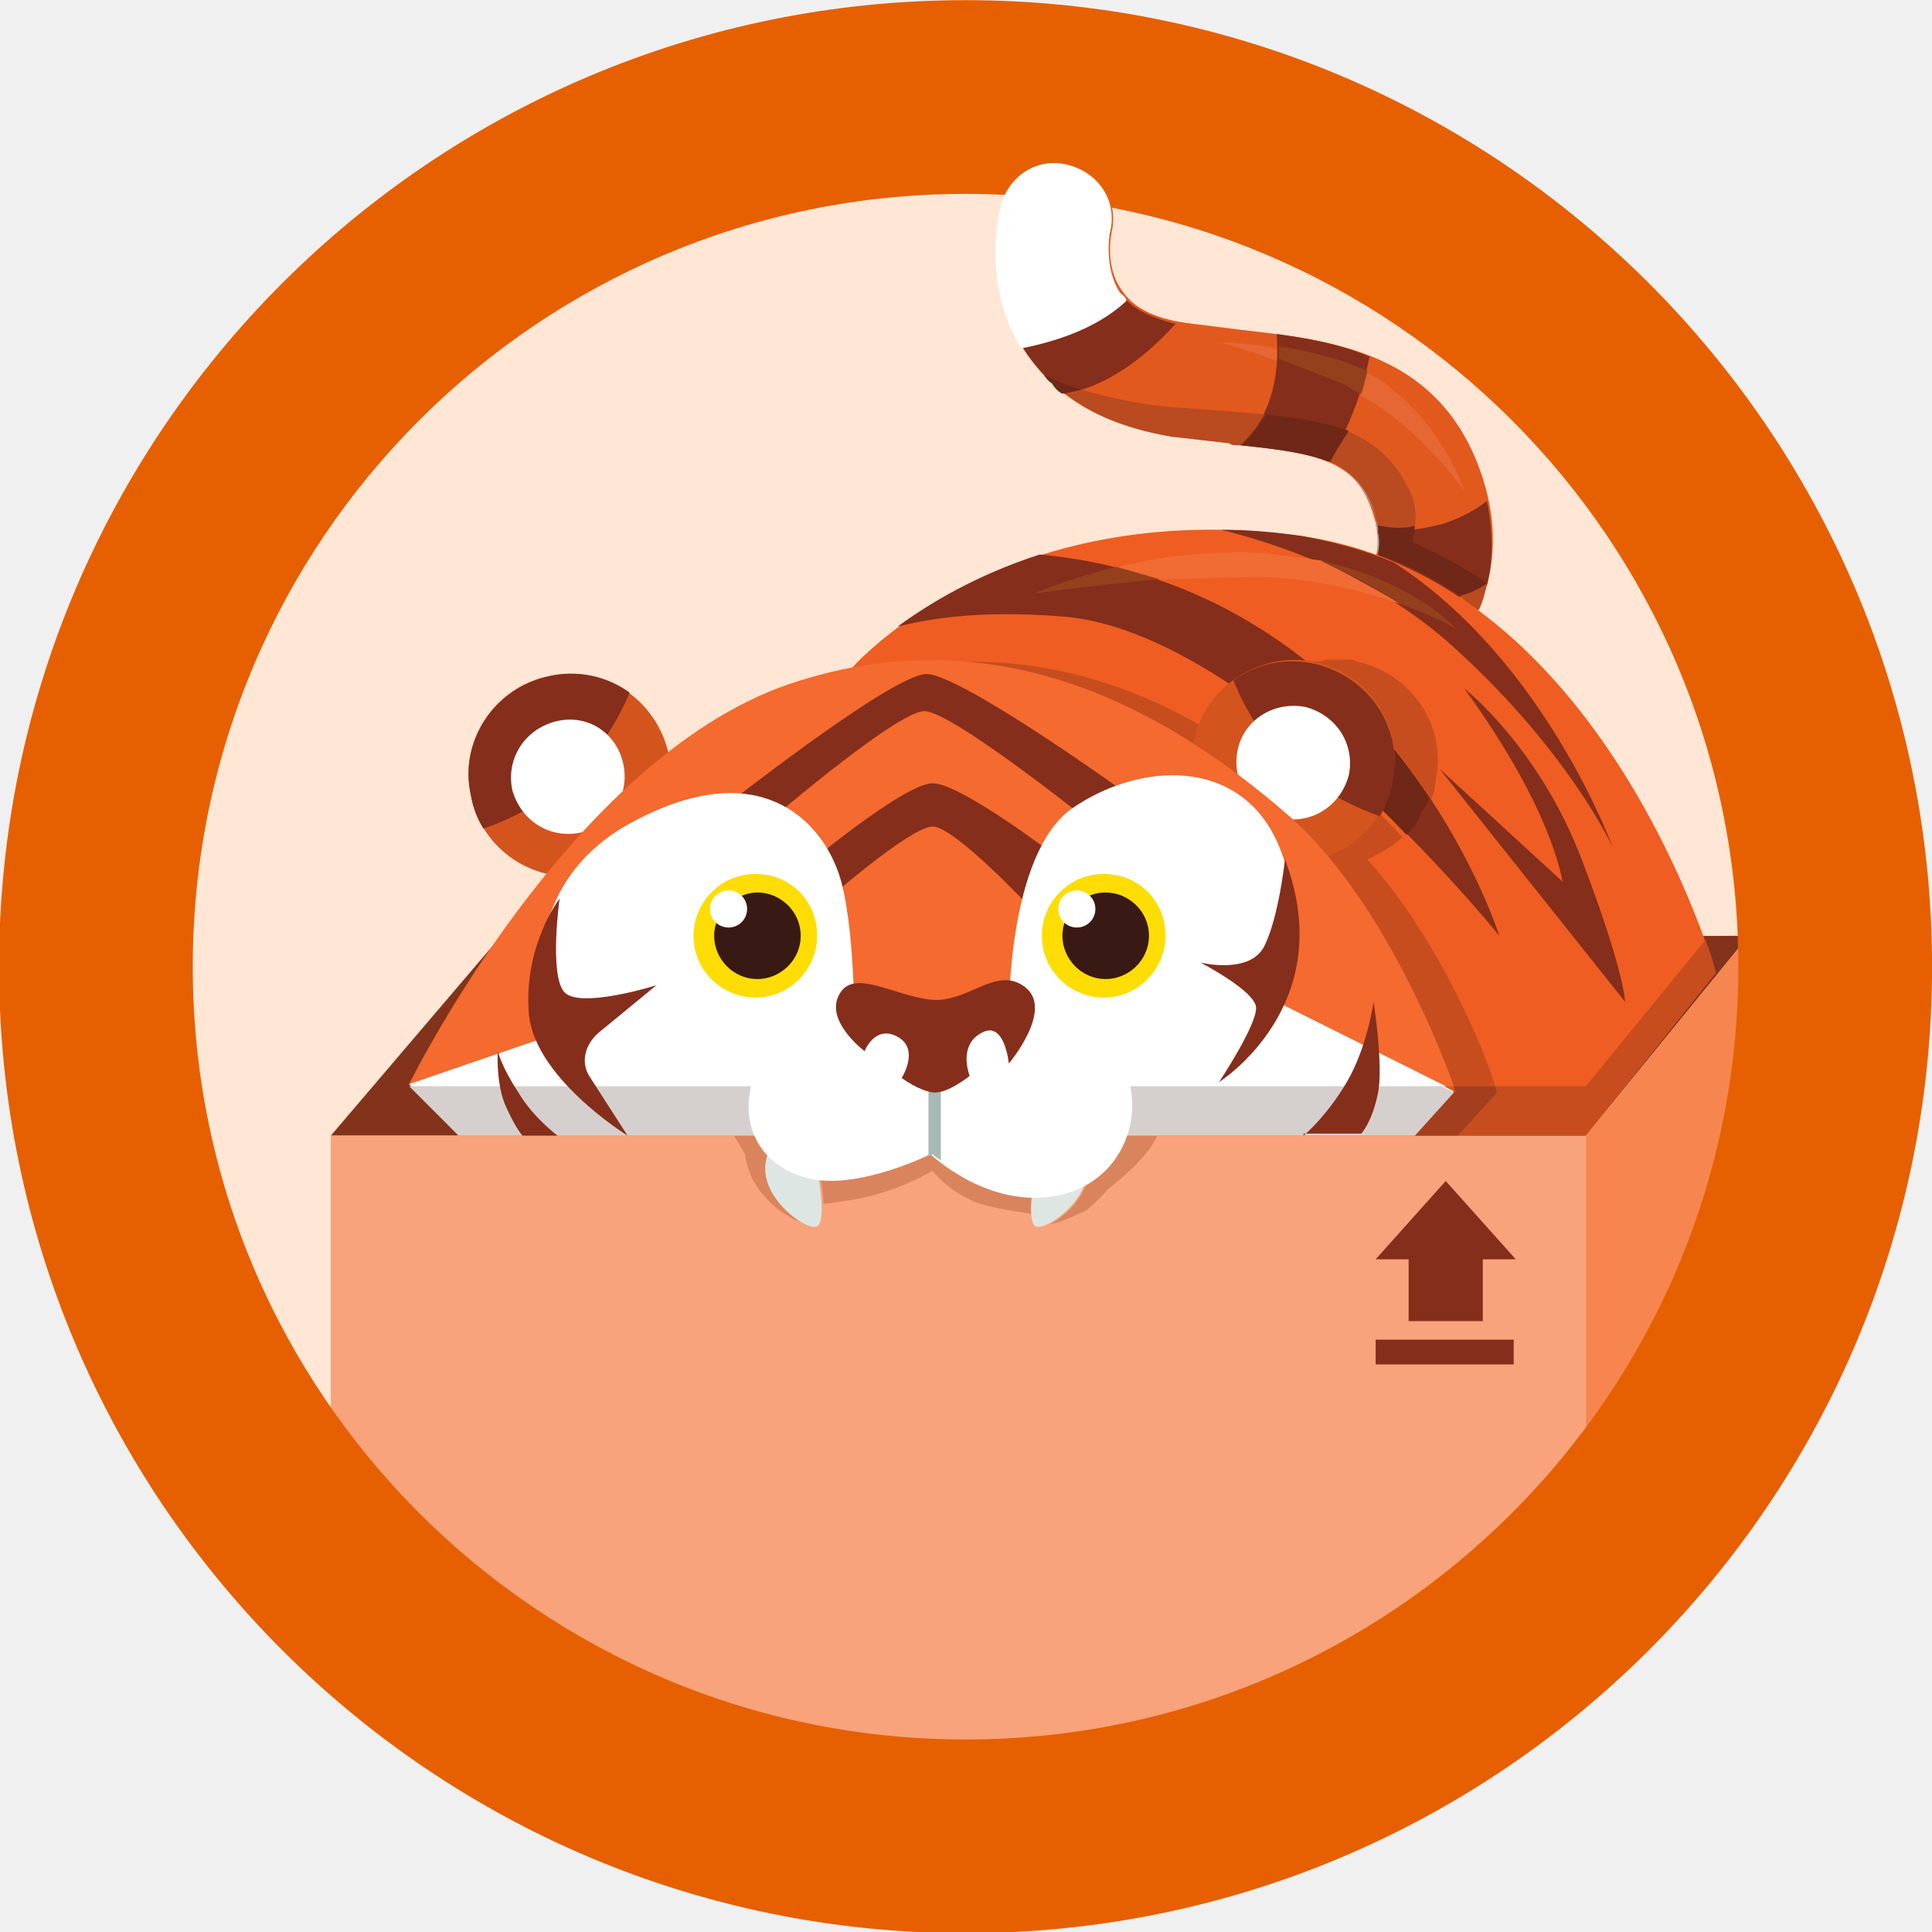
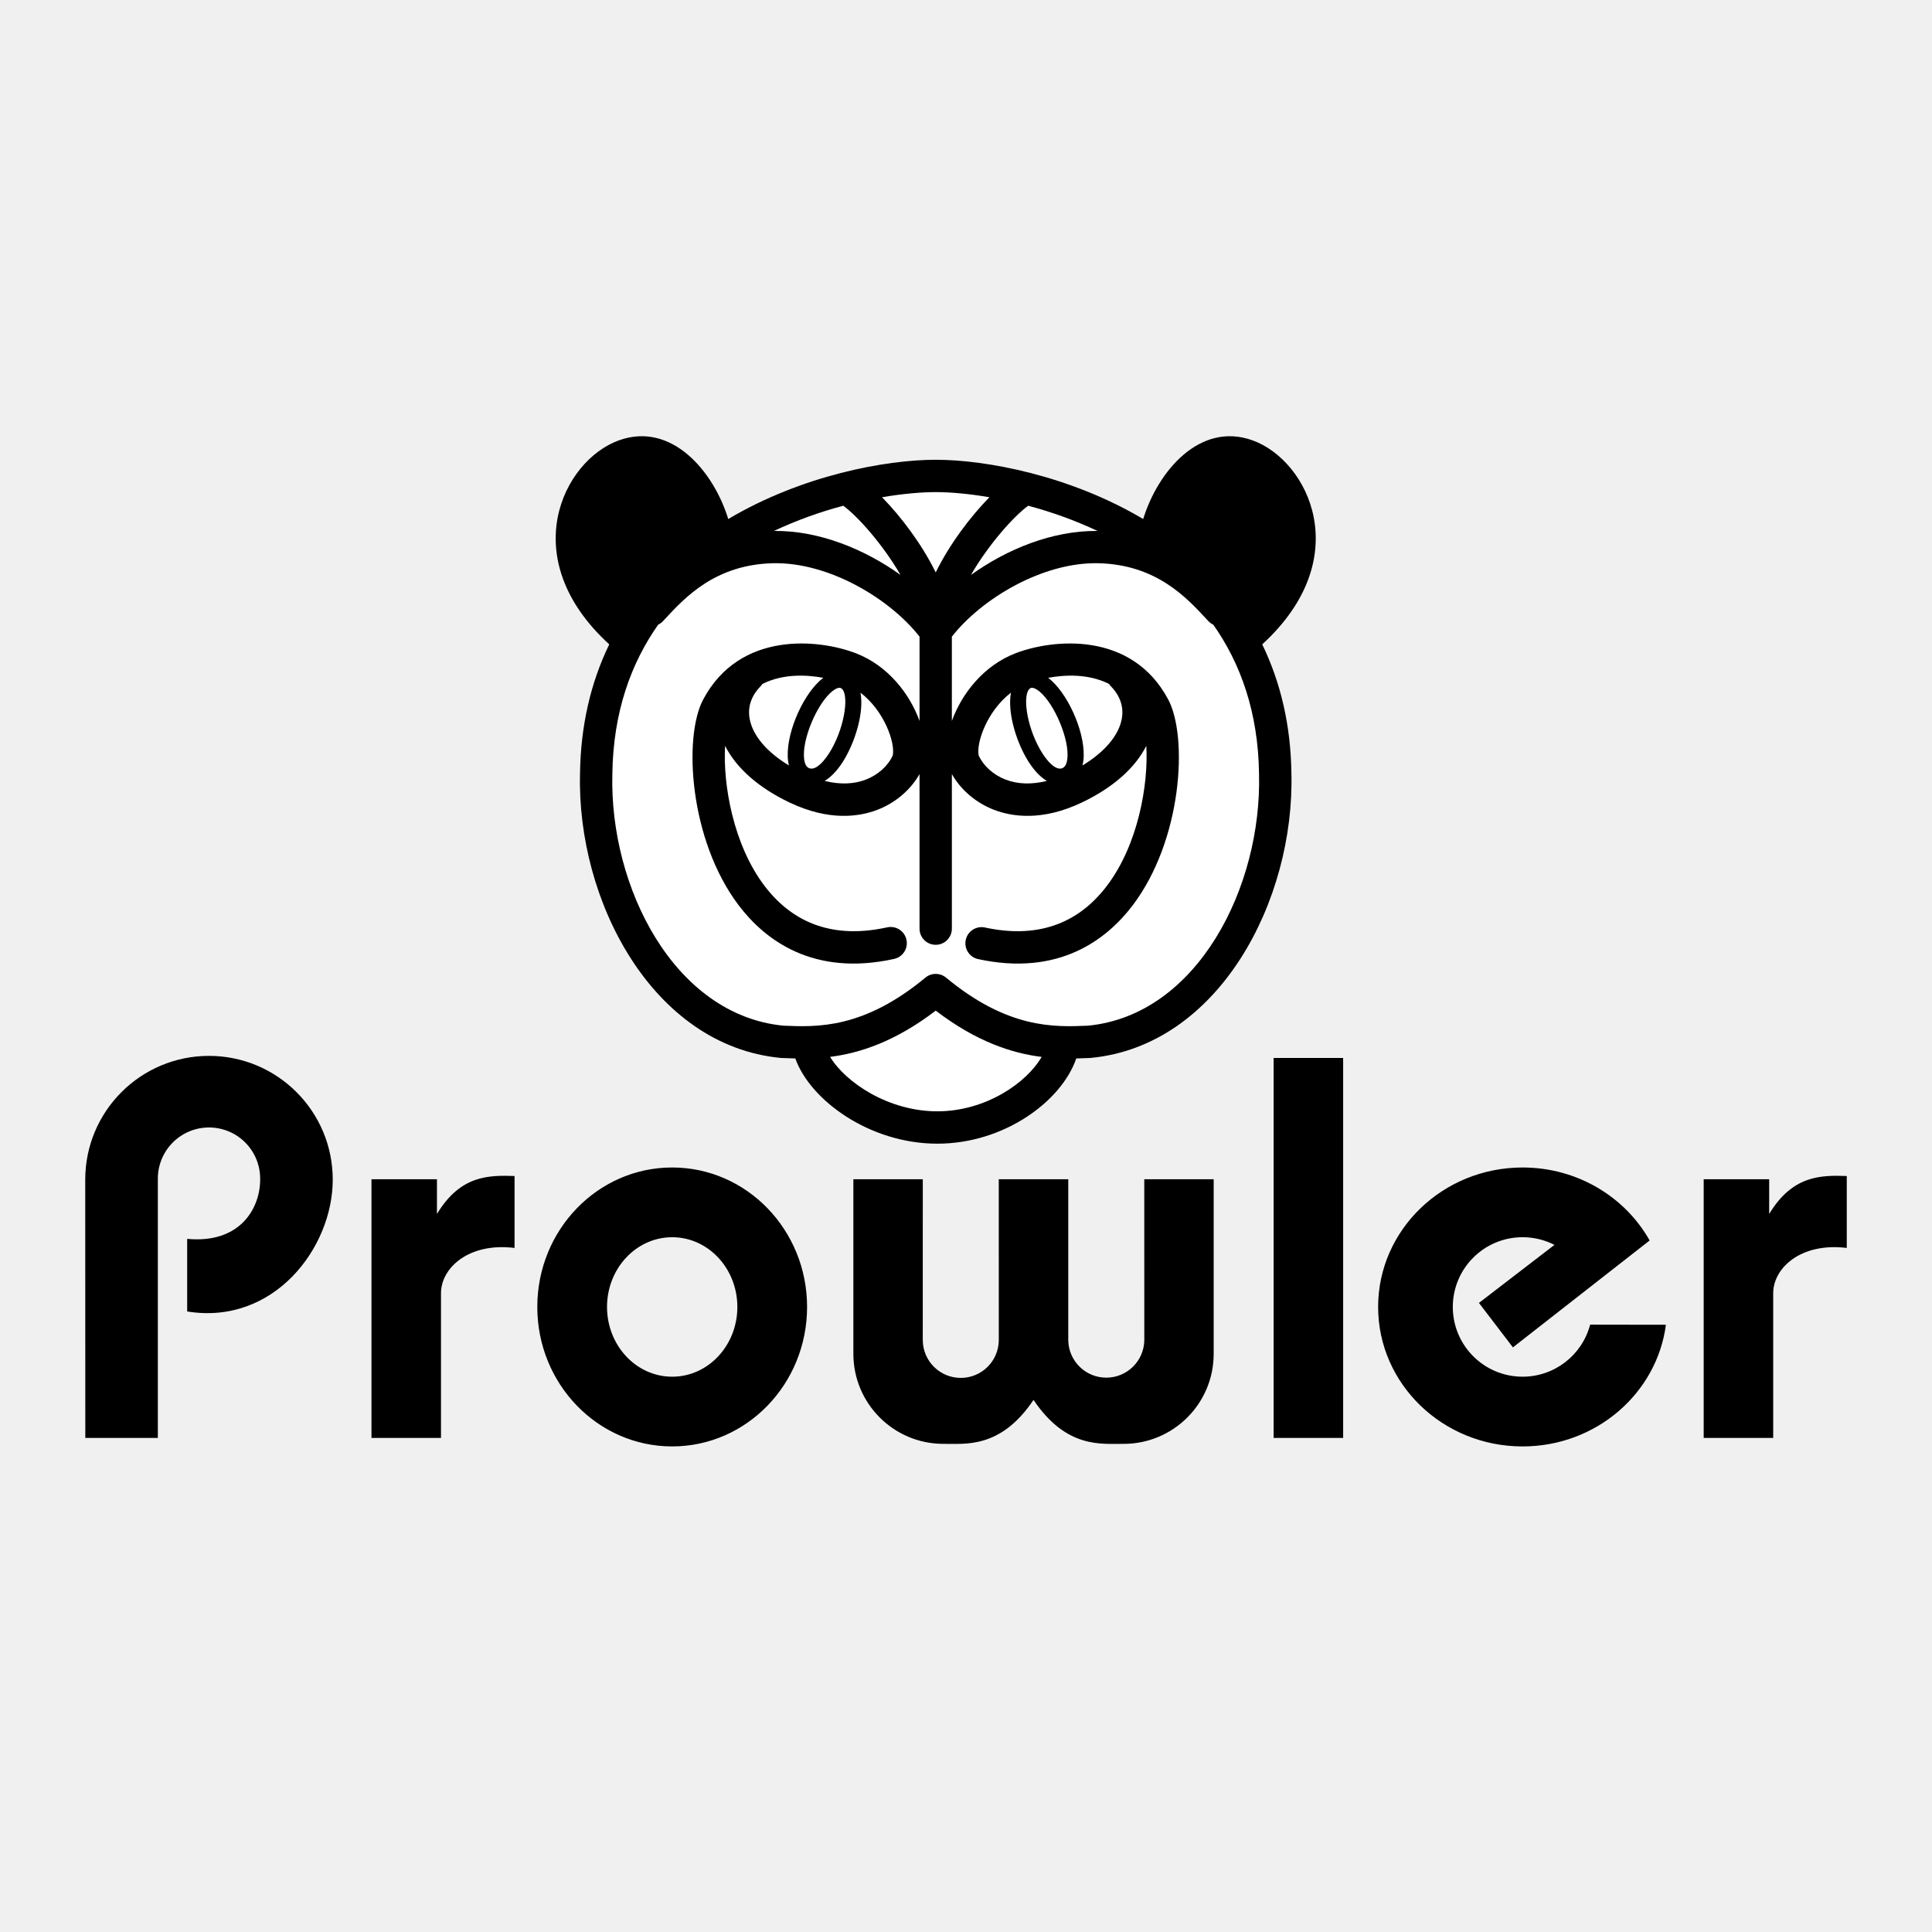
- <svg xmlns="http://www.w3.org/2000/svg" xml:space="preserve" id="svg10" x="0" y="0" version="1.1" viewBox="0 0 512 512">
-   <style>.st4{fill:#dee6e3}.st5{fill:#d4541e}.st6{fill:#852e1b}.st7{fill:#fff}.st11{fill:#6f2717}.st13{fill:#94401d}.st15{fill:#c74d1f}.st17{fill:#fddd04}.st18{fill:#391913}</style>
-   <g id="g18" transform="matrix(1.33333 0 0 -1.33333 198.628 515.837)">
-     <g id="g2248" transform="translate(425.097 -1123.349)scale(4.096)">
-       <circle id="path2188" cx="-93.3" cy="321.8" r="45" style="fill-rule:evenodd;clip-rule:evenodd;fill:#ffe6d5" />
-       <path id="path568" d="m-124.1 313.6 8.1 9.5 60.7.2-7.9-9.7z" style="fill:#83331b" />
-       <path id="path570" d="M-124.1 313.6v-25.5c4.6-.2 8.1-2 8.1-4.1h47.2c-.4.5-.6 1.1-.6 1.7 0 2.2 2.7 4 6.2 4.2v23.7z" style="fill:#f8a37b" />
-       <path id="path572" d="M-89.2 309.3c1 .5 2.5 2.1 1.6 3.7-.2.3-.3.5-.5.6h4.1c-.5-1.2-2.4-2.6-2.4-2.6s-.2-.3-1-1c-.6-.3-1.3-.6-1.8-.7m-12.1.1c-.5.2-1.2.6-1.7 1.2-.9.9-1 2.1-1 2.1l-.6 1h2.4c-.2-.1-.3-.3-.5-.6-.9-1.6.5-3.1 1.4-3.7m11.2.4c-.5.1-1.5.2-2.5.5-1.5.5-2.3 1.6-2.3 1.6s-1.6-1-3.8-1.4c-.7-.1-1.2-.2-1.5-.2 0 .7-.2 1.5-.2 1.5s-.4 1.3-1 1.7h12.6c-.6-.4-1-1.7-1-1.7s-.3-1.1-.3-2" style="fill:#da845d" />
-       <path id="path574" d="M-100.5 311.9s.5-2.4 0-2.7-3.5 1.8-2.2 3.9c1.2 2 2.2-1.2 2.2-1.2" class="st4" />
-       <path id="path576" d="M-89.9 311.9s-.5-2.4 0-2.7 3.5 1.8 2.2 3.9c-1.2 2-2.2-1.2-2.2-1.2" class="st4" />
-       <path id="path578" d="M-107.7 332.1c.6-2.7-1.2-5.3-3.8-5.8-2.7-.6-5.3 1.2-5.8 3.8-.6 2.7 1.2 5.3 3.8 5.8 2.6.6 5.2-1.1 5.8-3.8" class="st5" />
-       <path id="path580" d="M-109.6 335.1c-1.1.8-2.5 1.1-3.9.8-2.7-.6-4.4-3.2-3.8-5.8.1-.6.3-1.1.6-1.6 2.1.7 5.4 2.5 7.1 6.6" class="st6" />
-       <path id="path582" d="M-109.9 331.6c.3-1.5-.6-2.9-2.1-3.3-1.5-.3-2.9.6-3.3 2.1-.3 1.5.6 2.9 2.1 3.3 1.6.4 3-.6 3.3-2.1" class="st7" />
-       <path id="path584" d="M-76.1 333c-1.1 0-2.2.7-2.6 1.9-.5 1.4.3 3 1.7 3.4.8.3 4.6 1.8 3.5 5.4-.8 2.6-2.4 3-7 3.5-.9.1-1.7.2-2.6.3-3.3.5-5.7 1.8-7.2 4-2.2 3.2-1.3 6.9-1.2 7.3.4 1.5 1.9 2.3 3.3 2 1.5-.4 2.3-1.9 2-3.3 0 0-.4-1.7.5-2.9.6-.9 1.7-1.4 3.4-1.6l2.4-.3c4.3-.5 9.7-1 11.7-7.2 2.1-6.6-3-10.9-7-12.2-.3-.3-.6-.3-.9-.3" style="fill:#e2591e" />
-       <path id="path588" d="m-85.8 354.5-.1.1c-1.8-1.1-4.1-1.4-5.3-1.4.2-.6.5-1.1.9-1.7.5-.7 1.1-1.3 1.8-1.9 2.4.4 4.3 2.2 5.4 3.4q-1.95.45-2.7 1.5" class="st6" />
-       <path id="path590" d="M-80 347.1c2-.2 3.3-.4 4.3-.8.7 1.1 1.6 3 2 5.1-1.4.6-3 .9-4.5 1.1.1-1.5 0-3.8-1.8-5.4" class="st6" />
-       <path id="path592" d="M-68 340.3c.3 1.2.3 2.6 0 4.1-.5-.4-1.2-.8-2.1-1.1-1.5-.4-2.5-.4-3.2-.3.3-1.5-.3-2.6-1.1-3.3 2.4-.9 4.8-.2 6.4.6" class="st6" />
-       <path id="path594" d="M-73.3 341.8v1.2c0 .2-.1.5-.2.7.1-.2.1-.3.1-.5.2-.5.2-1 .1-1.4m-.1 1.9c-.4 1.3-1.1 2.1-2.2 2.6 1.1-.5 1.7-1.3 2.2-2.6m-6.6 3.4c-.2 0-.4 0-.5.1-.9.1-1.7.2-2.6.3h-.1.1c.9-.1 1.8-.2 2.6-.3.2-.1.4-.1.5-.1m-3.3.4" style="fill:#83bad2" />
-       <path id="path596" d="M-68.4 339.1c-.3.2-.6.4-.9.7.5.2.9.4 1.3.6-.1-.5-.2-.9-.4-1.3m-4 4c-.4 0-.7 0-.9.1 0 .2-.1.3-.1.5-.4 1.3-1.1 2.1-2.2 2.6.2.4.5.9.8 1.5 1.4-.6 2.3-1.4 3-2.8q.45-.9.3-1.8c-.3-.1-.6-.1-.9-.1m-7.6 4c-.2 0-.4 0-.5.1-.9.1-1.7.2-2.6.3h-.1c-2.4.4-4.4 1.2-5.8 2.6l.5-.5c.3 0 .6.1.8.2 1.4-.4 3.1-.8 5.2-.9 1.4-.1 2.6-.2 3.7-.3-.3-.5-.6-1-1.2-1.5" style="fill:#ba4a1f" />
-       <path id="path598" d="M-88.6 349.6c-.2.1-.4.3-.5.5-.2.1-.3.3-.4.4.5-.2 1.1-.5 1.8-.7-.3-.1-.6-.1-.9-.2" class="st11" />
-       <path id="path600" d="M-75.6 346.3c-1 .4-2.4.6-4.3.8q.75.75 1.2 1.5c1.6-.2 2.9-.4 4-.8q-.6-.9-.9-1.5" class="st11" />
-       <path id="path602" d="M-69.3 339.8c-1.2.8-2.5 1.5-4 2 .1.4.1.9 0 1.4.2 0 .5-.1.9-.1.3 0 .6 0 .9.1 0-.3-.1-.6-.1-.8 1.3-.6 2.5-1.2 3.6-2-.4-.3-.9-.5-1.3-.6" class="st11" />
-       <path id="path604" d="M-69.1 344.9s-2.2 3.1-5 4.6c.1.4.2.7.3 1.1.5-.2.9-.5 1.2-.8 2.5-1.9 3.5-4.9 3.5-4.9m-9.1 6.3c-1.6.6-2.8.9-2.8.9s1.2 0 2.8-.3z" style="fill:#e66733" />
-       <path id="path606" d="M-74.1 349.6c-.2.1-.5.2-.7.4-1.2.5-2.3.9-3.3 1.3v.6c1.4-.2 3-.6 4.3-1.2-.1-.4-.2-.8-.3-1.1" class="st13" />
-       <path id="path608" d="M-98.9 336.2s7.2 8.5 21.9 6.5c14.7-2.1 20.1-21.2 20.1-21.2l-6.3-7.9h-35.7z" style="fill:#ef5d22" />
-       <path id="path610" d="M-96.6 338.3c1.6.4 4 .8 7.9.5 9.3-.6 21.3-15.5 21.3-15.5s-5.3 16.9-22.3 18.5c-3.1-1-5.4-2.4-6.9-3.5" class="st6" />
-       <path id="path612" d="M-67.6 316h-2.1c-.6 1.6-3.5 9.2-8.1 13.2-3.8 3.3-9.3 7.1-16.2 7.4h1c5 0 9.3-1.8 12.7-4.1v.2c.1.7.4 1.3.8 1.9 2.8-2 5.4-4.4 7.4-6.5-.5-.5-1.1-.8-1.7-1.1 3.6-4 5.8-9.6 6.2-11m-3.1 13.9c-1.4 2.2-3.4 4.6-5.9 6.6.1 0 .1 0 .2.1h.1c.1 0 .3 0 .4.1h1.1c.2 0 .3 0 .5-.1 2.7-.6 4.4-3.2 3.8-5.8 0-.4-.1-.6-.2-.9" class="st15" />
-       <path id="path614" d="M-71.9 328.2c-2 2.1-4.6 4.5-7.4 6.5.3.4.7.8 1.1 1.1.1.1.3.2.4.3s.3.2.4.2c.1.1.3.1.4.2h.1c.1 0 .1 0 .2.1 2.6-2.1 4.5-4.5 5.9-6.6-.1-.3-.2-.5-.4-.7-.1-.5-.4-.8-.7-1.1" class="st11" />
-       <path id="path616" d="M-82.2 332.8c-.6-2.7 1.2-5.3 3.8-5.8 2.7-.6 5.3 1.2 5.8 3.8.6 2.7-1.2 5.3-3.8 5.8s-5.3-1.2-5.8-3.8" class="st5" />
-       <path id="path618" d="M-80.3 335.7c1.1.8 2.5 1.1 3.9.8 2.7-.6 4.4-3.2 3.8-5.8-.1-.6-.3-1.1-.6-1.6-2.2.8-5.5 2.5-7.1 6.6" class="st6" />
-       <path id="path620" d="M-80.1 332.3c-.3-1.5.6-2.9 2.1-3.3 1.5-.3 2.9.6 3.3 2.1.3 1.5-.6 2.9-2.1 3.3-1.5.3-3-.6-3.3-2.1" class="st7" />
-       <path id="path622" d="m-117.9 313.6-2.4 2.5s7.7 15.7 18.4 19.4c10.6 3.6 19-1.8 24.2-6.3s8.2-13.5 8.2-13.5l-1.9-2.1z" style="fill:#f46a2f" />
-       <path id="path624" d="M-105.6 329.1s8.7 6.9 10.4 6.9 10-6 10-6l-1.4-1.7s-7.3 5.9-8.7 5.9-8.2-5.9-8.2-5.9z" class="st6" />
-       <path id="path626" d="M-101.3 326.5s5 4.2 6.4 4.2 6.2-3.7 6.2-3.7l-1.3-2.5s-3.8 4.1-4.9 4.1-5.4-3.8-5.4-3.8z" class="st6" />
-       <path id="path628" d="m-120.3 316.1 6.7 2.3s-2.2 7 4.1 10.4 9.1-.1 9.9-2.1c.9-2 .9-7.3.9-7.3h7.5s-.1 7.9 3.1 10.1 8 2.5 9.9-1.6c1.9-4.2 0-7.8 0-7.8l8.6-4.3-1.9-2.1h-46.4z" class="st7" />
-       <path id="path630" d="M-100.5 323.3c0-1.6-1.3-3-3-3-1.6 0-3 1.3-3 3 0 1.6 1.3 3 3 3s3-1.3 3-3" class="st17" />
-       <path id="path632" d="M-101.3 323.3c0-1.2-1-2.1-2.1-2.1-1.2 0-2.1 1-2.1 2.1s1 2.1 2.1 2.1 2.1-.9 2.1-2.1" class="st18" />
-       <path id="path634" d="M-103.9 324.6c0-.5-.4-.9-.9-.9s-.9.4-.9.9.4.9.9.9.9-.4.9-.9" class="st7" />
-       <path id="path636" d="M-83.6 323.3c0-1.6-1.3-3-3-3-1.6 0-3 1.3-3 3 0 1.6 1.3 3 3 3s3-1.3 3-3" class="st17" />
-       <path id="path638" d="M-84.4 323.3c0-1.2-1-2.1-2.1-2.1-1.2 0-2.1 1-2.1 2.1s.9 2.1 2.1 2.1c1.1 0 2.1-.9 2.1-2.1" class="st18" />
-       <path id="path640" d="M-87 324.6c0-.5-.4-.9-.9-.9s-.9.4-.9.9.4.9.9.9.9-.4.9-.9" class="st7" />
-       <path id="path642" d="M-63.2 313.6h-6.2l1.9 2.1s0 .1-.1.3h4.4l5.8 7.1c.4-1 .5-1.6.5-1.6z" class="st15" />
-       <path id="path644" d="M-69.4 313.6h-2.1l1.9 2.1s0 .1-.1.3h2.1c.1-.2.1-.3.1-.3z" style="fill:#a33f1e" />
-       <path id="path646" d="m-69.5 315.7-.6.3h.5c0-.2.1-.3.1-.3" style="fill:#de581d" />
-       <path id="path648" d="M-71.5 313.6h-46.4l-2.4 2.4h50.1l.6-.3z" style="fill:#d5d0cd" />
-       <path id="path650" d="M-99.6 320.1s-2.8-.7-3.9-3.4c-1-2.7.4-4.7 2.7-5.2 2.4-.5 5.8 1.2 5.8 1.2s2.8-2.7 6.2-2 4.5 4.5 2.8 6.9c-1.6 2.3-5.6 2.6-5.6 2.6s-6.1-1.8-8-.1" class="st7" />
-       <path id="path652" d="M-94.9 312.7s.1-.1.4-.3v4.3c0 .2-.2.3-.3.3-.2 0-.3-.2-.3-.3v-4.1c.1 0 .2.1.2.1" style="fill:#a6b9b5" />
-       <path id="path654" d="M-91.2 317.1s2.2 2.6.8 3.7-2.8-.8-4.6-.6-3.7 1.5-4.4.3c-.8-1.3 1.2-2.8 1.2-2.8s.5 1.3 1.6.7.2-2 .2-2 .8-.6 1.5-.7 1.8.8 1.8.8-.6 1.5.6 2.1c1.1.6 1.3-1.5 1.3-1.5" class="st6" />
-       <path id="path656" d="M-113 325.1s-1.7-2.2-1.5-5.4c.1-3.2 4.8-6.1 4.8-6.1l-1.8 2.8c-.5.7-.3 1.6.4 2.2l2.8 2.3s-3.8-1.2-4.5-.3-.2 4.5-.2 4.5" class="st6" />
-       <path id="path658" d="M-77.8 327s-.3-2.8-1-4.2-3.1-.8-3.1-.8 2.7-1.4 2.7-2.2c0-.9-1.8-3.6-1.8-3.6s5.9 3.7 3.2 10.8" class="st6" />
-       <path id="path660" d="M-113.1 313.6s-1.2.9-1.9 2.1c-.8 1.2-1 2-1 2s-.1-1.6.4-2.7.8-1.4.8-1.4z" class="st6" />
-       <path id="path662" d="M-76.9 313.6s1.1.9 2.1 2.6 1.3 3.9 1.3 3.9.5-3.2.2-4.5c-.3-1.4-.8-1.9-.8-1.9h-2.8" class="st6" />
-       <path id="path664" d="M-72.5 341.4c-1.4.6-2.9 1-4.5 1.3-1.4.2-2.6.3-3.9.3 2.4-.6 7.4-2.1 11.4-5.8 5.5-5 7.6-9.6 7.6-9.6s-3.3 9.1-10.6 13.8" class="st6" />
-       <path id="path666" d="M-69.1 335.3s3.6-2.8 5.7-8.3 2.1-6.9 2.1-6.9l-9 11.3 6-5.5c-.1 0-.3 3.2-4.8 9.4" class="st6" />
-       <path id="path668" d="m-55.3 323.3-7.9-9.7v-22.5c.6.8 1.3 1.2 2 1.2s1.4-.4 1.9-1.1l3.9 7.1v25z" style="fill:#f6854f" />
-       <path id="path670" d="M-71.7 304.6h3.5v3h1.6l-3.4 3.8-3.4-3.8h1.6v-3" class="st6" />
-       <path id="path672" d="M-70 303.7h-3.4v-1.2h6.7v1.2z" class="st6" />
-       <path id="path674" d="M-72.2 339.4c-1.7.6-4 1.2-6.5 1.3h-1c-1.4 0-2.8-.1-4.1-.1l-2.1.6c1.6.4 3.6.7 5.8.7.6 0 1.2 0 1.8-.1.8-.1 1.6-.2 2.3-.3 1.1-.6 2.5-1.3 3.8-2.1" style="fill:#f06c34" />
-       <path id="path676" d="M-90 339.9s1.6.7 4 1.3l2.1-.6c-3.3-.3-6.1-.7-6.1-.7" class="st13" />
-       <path id="path678" d="M-69.5 338.2s-1 .6-2.7 1.2c-1.3.9-2.6 1.5-3.9 2.1 4.6-1 6.6-3.3 6.6-3.3" class="st13" />
-       <path id="path1131" d="M-93.3 368.7c-25.9 0-46.9-21-46.9-46.9s21-46.9 46.9-46.9 46.9 21 46.9 46.9-21 46.9-46.9 46.9m0-9.4c20.7 0 37.5-16.8 37.5-37.5s-16.8-37.5-37.5-37.5-37.5 16.8-37.5 37.5 16.8 37.5 37.5 37.5" style="fill-rule:evenodd;clip-rule:evenodd;fill:#e66001" />
-       <path id="path586" d="M-85.8 354.5c-.8 1.2-.5 2.9-.5 2.9.4 1.5-.5 2.9-2 3.3s-2.9-.5-3.3-2c-.1-.4-.9-3.8 1-6.9 1.5.3 3.6.9 5.1 2.3 0 .2-.2.3-.3.4" class="st7" />
-     </g>
+ <svg xmlns="http://www.w3.org/2000/svg" width="2500" height="2500" viewBox="0 0 192.756 192.756">
+   <g fill-rule="evenodd" clip-rule="evenodd">
+     <path fill="#fff" fill-opacity="0" d="M0 0h192.756v192.756H0V0z" />
+     <path d="M134.006 143.461v-37.906h-6.936v37.906h6.936zM99.65 133.742a3.793 3.793 0 0 1-7.585 0l.002-16.09h-6.926v17.42a8.982 8.982 0 0 0 8.982 8.982c2.137-.029 5.685.535 8.992-4.385 3.307 4.92 6.855 4.355 8.994 4.385a8.98 8.98 0 0 0 8.98-8.982v-17.42h-6.924l.002 16.09a3.794 3.794 0 0 1-7.586 0v-16.09h-6.934l.003 16.09zM37.062 117.652v25.809h6.936v-14.438c0-2.5 2.742-5.08 7.339-4.516v-7.178c-2.581-.082-5.403-.082-7.742 3.789v-3.467h-6.533v.001zM169.977 117.652v25.809h6.936v-14.438c0-2.5 2.742-5.08 7.34-4.516v-7.178c-2.58-.082-5.404-.082-7.742 3.789v-3.467h-6.534v.001zM67.065 116.48c-7.434 0-13.459 6.23-13.459 13.914 0 7.686 6.026 13.916 13.459 13.916s13.458-6.23 13.458-13.916c0-7.683-6.025-13.914-13.458-13.914zm0 6.958c3.59 0 6.501 3.115 6.501 6.957 0 3.844-2.911 6.959-6.501 6.959-3.591 0-6.502-3.115-6.502-6.959 0-3.842 2.911-6.957 6.502-6.957zM8.504 117.693c0-6.82 5.528-12.348 12.347-12.348 6.818 0 12.347 5.527 12.347 12.348 0 6.818-5.895 14.557-14.524 13.152v-7.242c5.323.5 7.282-3.092 7.282-5.91a5.105 5.105 0 1 0-10.208 0v25.768H8.511l-.007-25.768zM164.586 123.762c-2.441-4.338-7.203-7.281-12.676-7.281-7.961 0-14.414 6.23-14.414 13.914 0 7.686 6.453 13.916 14.414 13.916 7.338 0 13.395-5.293 14.299-12.139l-7.561-.012a6.967 6.967 0 0 1-6.738 5.193 6.96 6.96 0 0 1-6.963-6.959 6.96 6.96 0 0 1 6.963-6.957c1.145 0 2.225.275 3.178.766l-7.533 5.789 3.389 4.436 13.642-10.666zM125.932 64.288c9.426-8.618 4.609-18.341-.959-20.352-5.25-1.896-9.445 3.064-10.916 7.848-7.33-4.352-15.689-5.913-20.7-5.913-5.01 0-13.37 1.561-20.699 5.913-1.471-4.784-5.666-9.744-10.916-7.848-5.569 2.011-10.386 11.735-.957 20.354-1.864 3.833-2.85 8.144-2.915 12.854-.338 12.694 7.215 27.177 20.009 28.404l.084.006c.435.02.898.039 1.385.049 1.496 4.182 7.421 8.502 14.17 8.502 6.702 0 12.409-4.26 13.86-8.502.48-.012.941-.029 1.373-.049l.082-.006c12.795-1.227 20.348-15.71 20.01-28.425-.064-4.7-1.05-9.004-2.911-12.835z" />
+     <path d="M84.132 50.458c1.4 1.011 3.949 3.848 5.709 6.902-3.55-2.548-8.114-4.442-12.623-4.388a41.247 41.247 0 0 1 6.914-2.514zM93.357 49.098c1.403 0 3.256.153 5.358.512-1.858 1.892-3.953 4.639-5.358 7.501-1.404-2.862-3.5-5.609-5.356-7.501 2.1-.359 3.953-.512 5.356-.512zM102.582 50.458a41.147 41.147 0 0 1 6.918 2.515c-4.51-.056-9.076 1.839-12.627 4.388 1.76-3.056 4.309-5.893 5.709-6.903zM93.519 110.877c-4.891 0-9.153-2.881-10.7-5.432 2.933-.369 6.467-1.504 10.538-4.613 4.084 3.119 7.627 4.25 10.567 4.617-1.483 2.576-5.574 5.428-10.405 5.428z" fill="#fff" />
+     <path d="M108.553 102.332c-3.381.146-8 .318-14.166-4.795a1.617 1.617 0 0 0-2.06 0c-6.165 5.113-10.785 4.941-14.167 4.795-10.927-1.068-17.365-13.866-17.065-25.125.084-6.168 1.866-11.042 4.573-14.886.176-.085.34-.199.481-.351l.191-.206c2.002-2.163 5.027-5.43 10.764-5.57 5.581-.136 11.697 3.554 14.639 7.326v8.411c-.976-2.701-3.149-5.523-6.357-6.757-3.669-1.411-11.575-2.262-15.231 4.62-1.995 3.756-1.384 14.033 3.548 20.534 2.594 3.419 7.386 7.123 15.481 5.349a1.613 1.613 0 1 0-.69-3.151c-5.163 1.131-9.275-.265-12.221-4.147-3.109-4.098-4.154-10.092-3.931-13.965 1.125 2.221 3.342 4.184 6.449 5.66 3.933 1.868 6.933 1.421 8.757.717 1.797-.694 3.313-1.995 4.194-3.562V92.65a1.613 1.613 0 1 0 3.226 0V77.229c.881 1.567 2.397 2.868 4.194 3.562 1.824.704 4.824 1.151 8.758-.717 3.107-1.476 5.322-3.439 6.447-5.66.225 3.873-.82 9.867-3.93 13.965-2.945 3.883-7.059 5.278-12.221 4.147a1.614 1.614 0 0 0-.69 3.151c8.096 1.774 12.887-1.93 15.48-5.349 4.932-6.501 5.543-16.778 3.549-20.534-3.656-6.882-11.562-6.031-15.23-4.62-3.209 1.234-5.382 4.056-6.358 6.757V63.52c2.942-3.772 9.059-7.462 14.639-7.326 5.736.14 8.762 3.407 10.764 5.57l.191.206c.143.154.311.271.49.356 2.703 3.838 4.48 8.704 4.562 14.86.305 11.28-6.133 24.078-17.06 25.146z" fill="#fff" />
+     <path d="M75.863 68.49a1.64 1.64 0 0 0 .201-.253c2.069-1.042 4.426-.915 6.076-.611-1.878 1.417-3.623 5.194-3.548 7.828.009.349.056.649.121.917-2.217-1.345-3.622-2.996-3.922-4.665-.21-1.166.161-2.278 1.072-3.216zM80.669 76.613c-.361-.191-.452-.761-.464-1.206-.061-2.142 1.613-5.731 3.089-6.622.402-.243.571-.148.635-.112.775.465.45 3.566-.971 6.085-.615 1.089-1.583 2.229-2.289 1.855zM84.363 75.55c1.052-1.865 1.836-4.558 1.489-6.44 2.369 1.812 3.476 4.979 3.219 6.258-.471 1.044-1.462 1.941-2.683 2.412-1.217.47-2.616.505-4.115.132.736-.437 1.453-1.234 2.09-2.362zM100.863 69.11c-.348 1.882.438 4.575 1.488 6.44.637 1.128 1.354 1.924 2.09 2.362-1.5.373-2.898.338-4.115-.132-1.221-.471-2.211-1.368-2.684-2.412-.255-1.279.852-4.445 3.221-6.258zM110.65 68.236c.057.089.123.174.201.253.91.938 1.281 2.05 1.072 3.216-.301 1.669-1.707 3.32-3.922 4.665.064-.269.111-.568.121-.917.074-2.634-1.672-6.411-3.549-7.828 1.65-.304 4.007-.43 6.077.611zM102.785 68.673c.064-.036.232-.131.637.112 1.475.891 3.148 4.48 3.088 6.622-.012.444-.104 1.014-.465 1.206-.705.374-1.674-.766-2.287-1.855-1.422-2.518-1.746-5.619-.973-6.085z" fill="#fff" />
  </g>
</svg>
